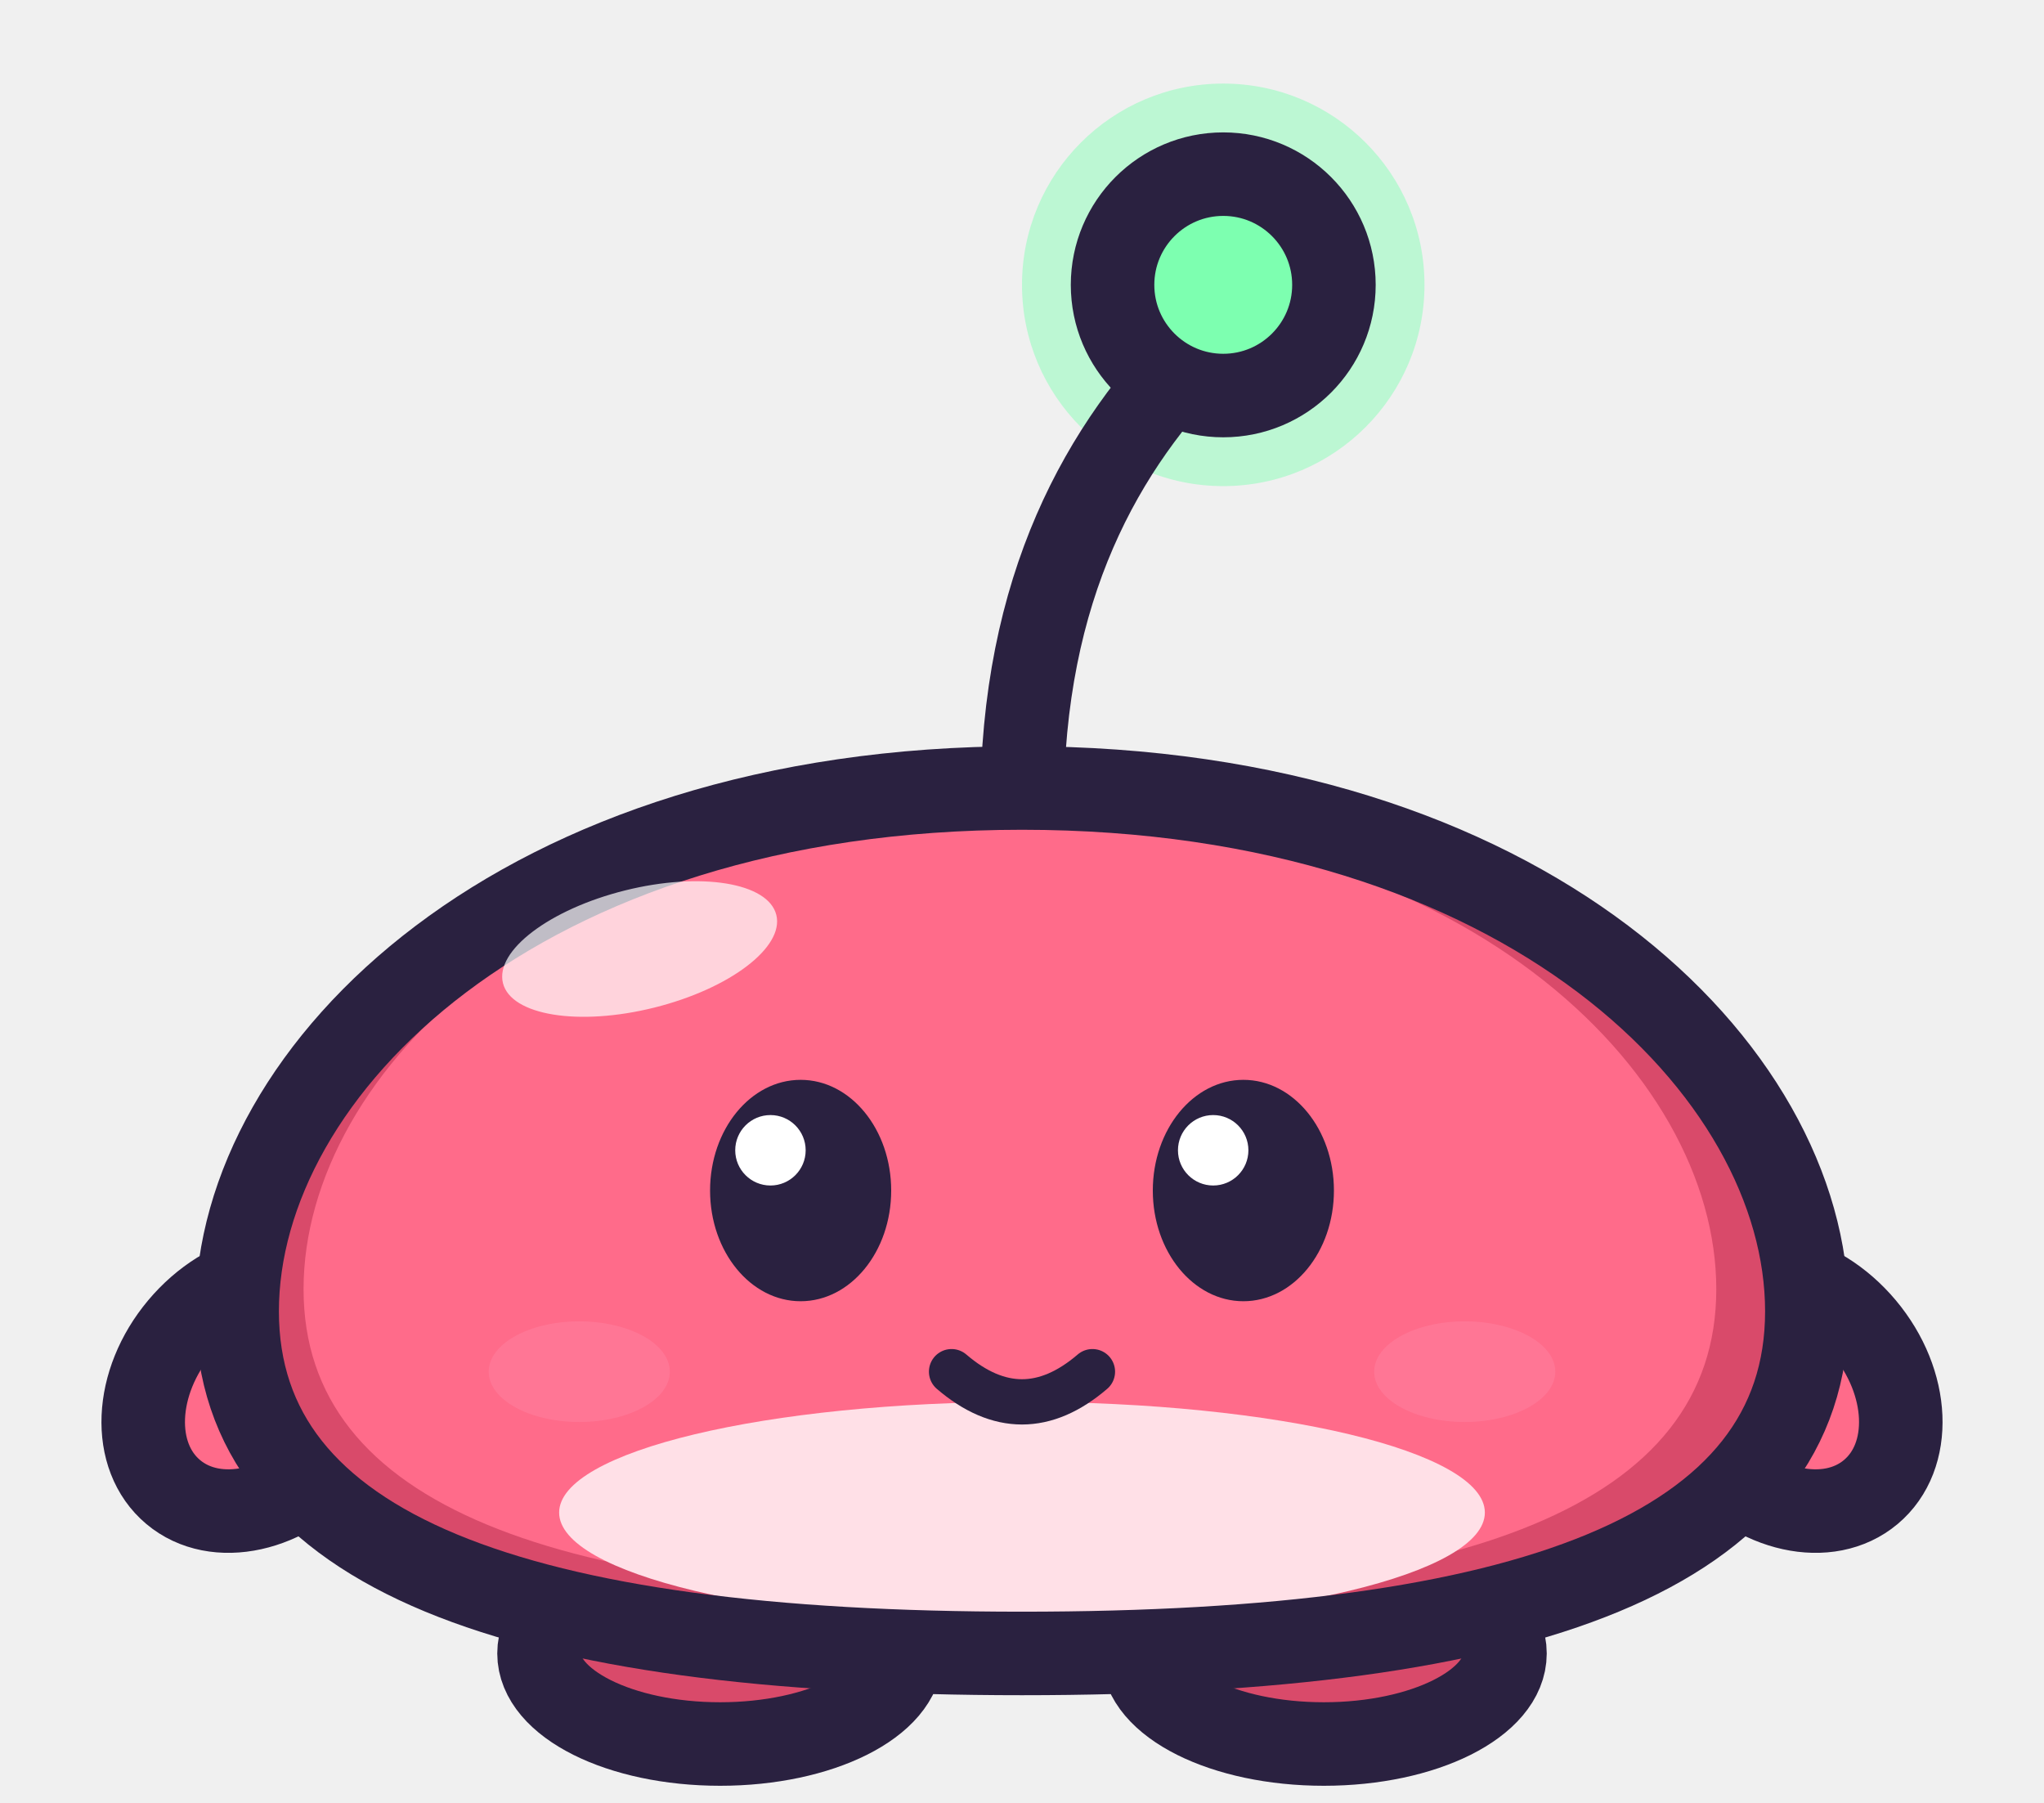
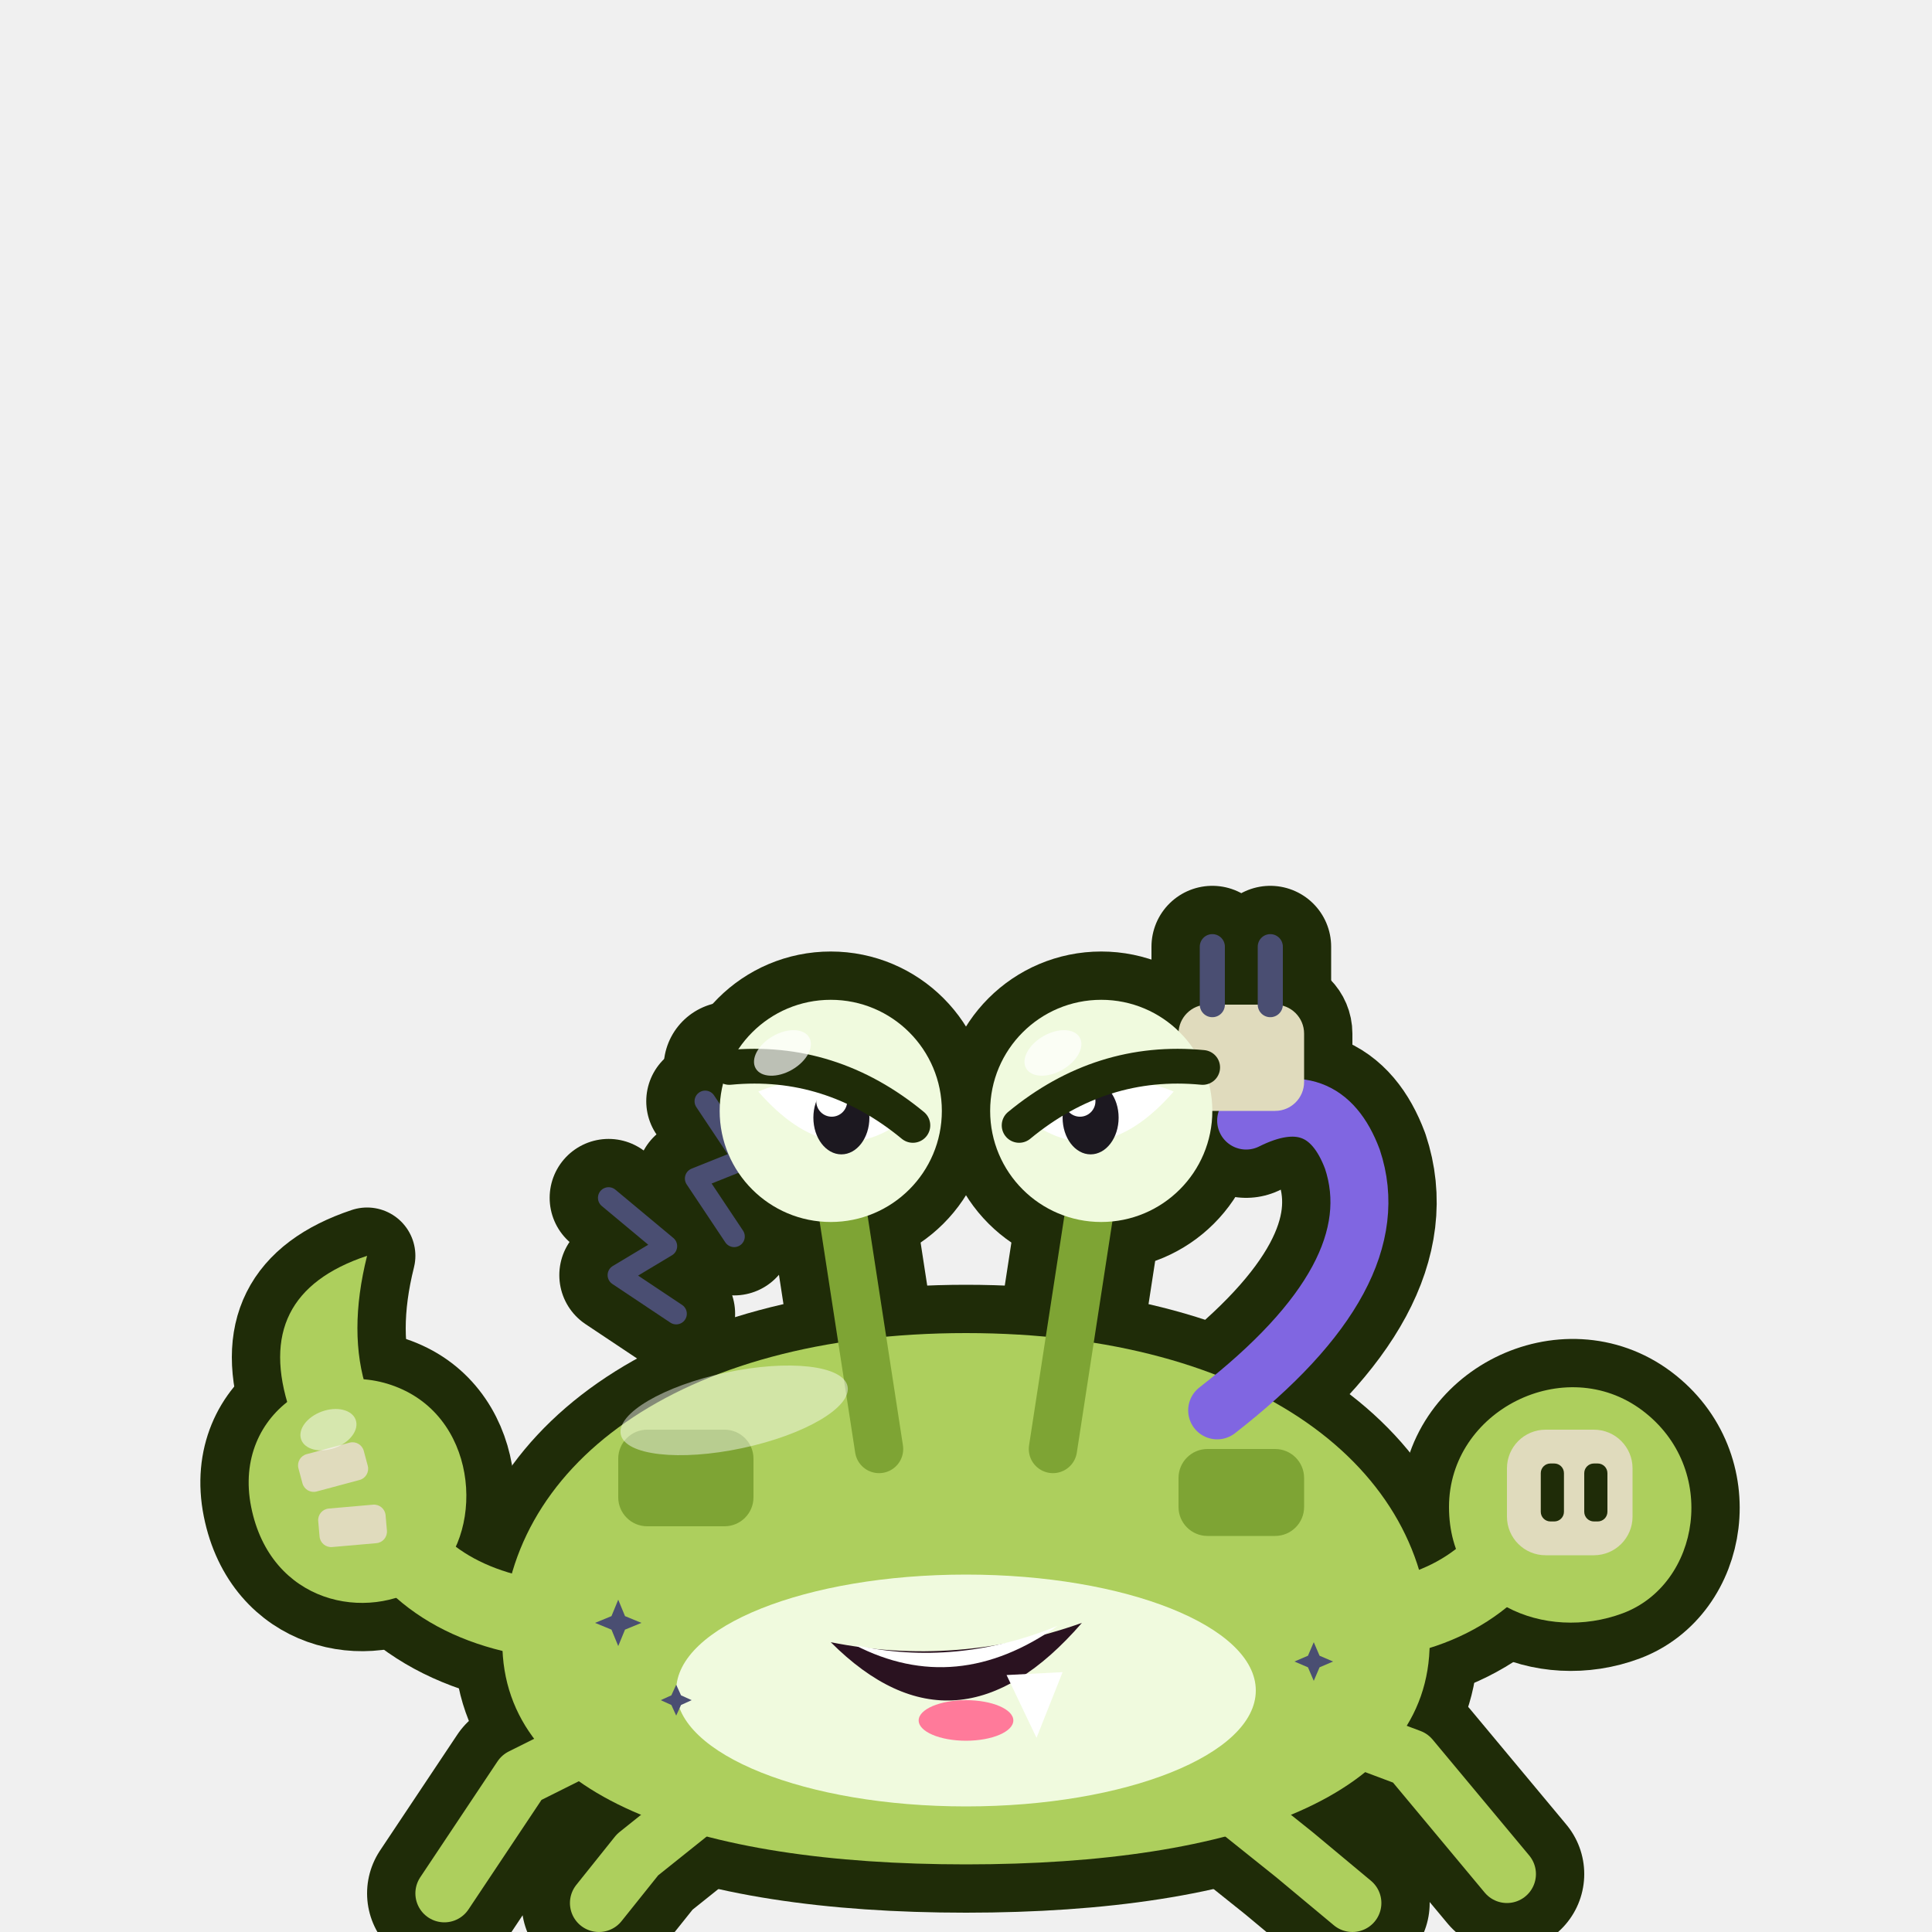
- <svg xmlns="http://www.w3.org/2000/svg" class="cr" viewBox="26.9 70.5 146.2 129" aria-label="Sparkle shiny" height="1024" width="1161">
-   <g class="z72" transform="matrix(.72 0 0 .72 28 54.88)">
-     <circle fill="#7dffb0" opacity=".45" cx="120" cy="50" r="20" stroke="none" />
-     <path class="o ln" d="M100 102 C100 80 108 66 118 56" fill="none" stroke="rgb(42, 33, 64)" stroke-width="8.3" stroke-linejoin="round" stroke-linecap="round" />
-     <circle class="o" fill="#7dffb0" cx="120" cy="50" r="11" stroke="rgb(42, 33, 64)" stroke-width="8.3" stroke-linejoin="round" stroke-linecap="round" />
-     <ellipse class="o" fill="#d94a6a" cx="70" cy="186" rx="18" ry="9" stroke="rgb(42, 33, 64)" stroke-width="8.3" stroke-linejoin="round" stroke-linecap="round" />
-     <ellipse class="o" fill="#d94a6a" cx="130" cy="186" rx="18" ry="9" stroke="rgb(42, 33, 64)" stroke-width="8.3" stroke-linejoin="round" stroke-linecap="round" />
-     <ellipse class="o" fill="#ff6b8a" cx="24" cy="160" rx="10" ry="13" transform="rotate(40 24 160)" stroke="rgb(42, 33, 64)" stroke-width="8.3" stroke-linejoin="round" stroke-linecap="round" />
-     <ellipse class="o" fill="#ff6b8a" cx="176" cy="160" rx="10" ry="13" transform="rotate(-40 176 160)" stroke="rgb(42, 33, 64)" stroke-width="8.3" stroke-linejoin="round" stroke-linecap="round" />
-     <path fill="#d94a6a" d="M100 100 C150 100 178 128 178 152 C178 176 150 186 100 186 C50 186 22 176 22 152 C22 128 50 100 100 100Z" stroke="none" />
-     <path fill="#ff6b8a" transform="matrix(.9 0 0 .9 8.8 13)" d="M100 100 C150 100 178 128 178 152 C178 176 150 186 100 186 C50 186 22 176 22 152 C22 128 50 100 100 100Z" stroke="none" />
-     <ellipse fill="#ffe0e7" cx="100" cy="172" rx="46" ry="11" stroke="none" />
-     <path class="o ln" d="M100 100 C150 100 178 128 178 152 C178 176 150 186 100 186 C50 186 22 176 22 152 C22 128 50 100 100 100Z" fill="none" stroke="rgb(42, 33, 64)" stroke-width="8.3" stroke-linejoin="round" stroke-linecap="round" />
-     <ellipse class="hl" cx="62" cy="116" rx="14" ry="6" transform="rotate(-14 62 116)" fill="rgb(255, 255, 255)" stroke="none" opacity="0.7" />
-     <ellipse class="k" cx="78" cy="140" rx="9" ry="11" fill="rgb(42, 33, 64)" stroke="none" />
-     <circle class="w" cx="75" cy="136" r="3.5" fill="rgb(255, 255, 255)" stroke="none" />
-     <ellipse class="k" cx="122" cy="140" rx="9" ry="11" fill="rgb(42, 33, 64)" stroke="none" />
-     <circle class="w" cx="119" cy="136" r="3.5" fill="rgb(255, 255, 255)" stroke="none" />
-     <ellipse class="ck" cx="56" cy="158" rx="9" ry="5" fill="rgb(255, 127, 159)" stroke="none" opacity="0.55" />
-     <ellipse class="ck" cx="144" cy="158" rx="9" ry="5" fill="rgb(255, 127, 159)" stroke="none" opacity="0.55" />
-     <path class="o ln m" d="M93 158 Q100 164 107 158" fill="none" stroke="rgb(42, 33, 64)" stroke-width="4.5" stroke-linejoin="round" stroke-linecap="round" />
+ <svg xmlns="http://www.w3.org/2000/svg" viewBox="0 0 200 200" width="400" height="400">
+   <g class="o">
+     <path d="M70 176 L54 184 L46 196 M76 184 L66 192 L62 197" fill="none" stroke="#1f2c08" stroke-width="16.0" stroke-linecap="round" stroke-linejoin="round" />
+     <path d="M130 176 L146 182 L156 194 M124 184 L134 192 L140 197" fill="none" stroke="#1f2c08" stroke-width="16.0" stroke-linecap="round" stroke-linejoin="round" />
+     <path d="M62 168 Q46 168 40 158" fill="none" stroke="#1f2c08" stroke-width="18.0" stroke-linecap="round" stroke-linejoin="round" />
+     <path stroke="#1f2c08" stroke-width="10" stroke-linejoin="round" d="M26 156 C24 146 34 140 42 144 C50 148 50 160 44 164 C38 168 28 166 26 156 Z" fill="#1f2c08" />
+     <path stroke="#1f2c08" stroke-width="10" stroke-linejoin="round" d="M30 146 Q26 134 38 130 Q36 138 38 144 Z" fill="#1f2c08" />
+     <rect stroke="#1f2c08" stroke-width="10" stroke-linejoin="round" x="31" y="150" width="7" height="4" rx="1.2" fill="#1f2c08" transform="rotate(-15 34 152)" />
+     <rect stroke="#1f2c08" stroke-width="10" stroke-linejoin="round" x="33" y="156" width="7" height="4" rx="1.2" fill="#1f2c08" transform="rotate(-5 36 158)" />
+     <path d="M138 168 Q152 168 158 158" fill="none" stroke="#1f2c08" stroke-width="18.0" stroke-linecap="round" stroke-linejoin="round" />
+     <path stroke="#1f2c08" stroke-width="10" stroke-linejoin="round" d="M150 156 C150 146 162 140 170 146 C178 152 176 164 168 167 C160 170 150 166 150 156 Z" fill="#1f2c08" />
+     <rect stroke="#1f2c08" stroke-width="10" stroke-linejoin="round" x="156" y="148" width="13" height="13" rx="4" fill="#1f2c08" />
+     <rect stroke="#1f2c08" stroke-width="10" stroke-linejoin="round" x="159.5" y="151.5" width="2.4" height="6" rx="1" fill="#1f2c08" />
+     <rect stroke="#1f2c08" stroke-width="10" stroke-linejoin="round" x="164" y="151.5" width="2.4" height="6" rx="1" fill="#1f2c08" />
+     <path stroke="#1f2c08" stroke-width="10" stroke-linejoin="round" d="M100 138 C130 138 148 152 148 170 C148 186 128 193 100 193 C72 193 52 186 52 170 C52 152 70 138 100 138 Z" fill="#1f2c08" />
+     <rect stroke="#1f2c08" stroke-width="10" stroke-linejoin="round" x="64" y="148" width="14" height="10" rx="3" fill="#1f2c08" />
+     <rect stroke="#1f2c08" stroke-width="10" stroke-linejoin="round" x="122" y="150" width="13" height="9" rx="3" fill="#1f2c08" />
+     <path d="M126 146 Q144 132 140 120 Q137 112 129 116" fill="none" stroke="#1f2c08" stroke-width="16.0" stroke-linecap="round" stroke-linejoin="round" />
+     <rect stroke="#1f2c08" stroke-width="10" stroke-linejoin="round" x="122" y="104" width="13" height="11" rx="3" fill="#1f2c08" />
+     <path d="M125.5 104 L125.5 98 M131.5 104 L131.5 98" fill="none" stroke="#1f2c08" stroke-width="12.6" stroke-linecap="round" stroke-linejoin="round" />
+     <path d="M91 150 L87 124" fill="none" stroke="#1f2c08" stroke-width="15.0" stroke-linecap="round" stroke-linejoin="round" />
+     <path d="M109 150 L113 124" fill="none" stroke="#1f2c08" stroke-width="15.0" stroke-linecap="round" stroke-linejoin="round" />
+     <path d="M76 128 L72 122 L77 120 L73 114" fill="none" stroke="#1f2c08" stroke-width="12.2" stroke-linecap="round" stroke-linejoin="round" />
+     <path d="M70 136 L64 132 L69 129 L63 124" fill="none" stroke="#1f2c08" stroke-width="12.2" stroke-linecap="round" stroke-linejoin="round" />
+     <circle stroke="#1f2c08" stroke-width="10" stroke-linejoin="round" cx="86" cy="115" r="11.5" fill="#1f2c08" />
+     <circle stroke="#1f2c08" stroke-width="10" stroke-linejoin="round" cx="114" cy="115" r="11.5" fill="#1f2c08" />
+     <path d="M93.5 116 Q86 109.8 78.5 113 Q86 121.58 93.5 116 Z" fill="#ffffff" />
+     <ellipse cx="87.1" cy="115.7" rx="2.9" ry="3.8" fill="#1c1820" />
+     <circle cx="86.1" cy="114.0" r="1.6" fill="#ffffff" />
+     <path d="M94.5 116.5 Q86 109.49 75.5 110.5" fill="none" stroke="#1f2c08" stroke-width="13.6" stroke-linecap="round" />
+     <path d="M106.5 116 Q114 109.8 121.5 113 Q114 121.58 106.5 116 Z" fill="#ffffff" />
+     <ellipse cx="112.9" cy="115.7" rx="2.9" ry="3.8" fill="#1c1820" />
+     <circle cx="111.8" cy="114.0" r="1.6" fill="#ffffff" />
+     <path d="M105.5 116.5 Q114 109.49 124.5 110.5" fill="none" stroke="#1f2c08" stroke-width="13.6" stroke-linecap="round" />
+     <ellipse stroke="#1f2c08" stroke-width="10" stroke-linejoin="round" cx="100" cy="175" rx="30" ry="12" fill="#1f2c08" />
+     <path stroke="#1f2c08" stroke-width="10" stroke-linejoin="round" d="M86 170 Q99 183 112 168 Q99 172.6 86 170 Z" fill="#1f2c08" />
+     <ellipse stroke="#1f2c08" stroke-width="10" stroke-linejoin="round" cx="100" cy="178.1" rx="4.9" ry="2.1" fill="#1f2c08" />
+     <path stroke="#1f2c08" stroke-width="10" stroke-linejoin="round" d="M88.5 170.3 Q99 172.6 109.5 168.3 Q99 175.72 88.5 170.3 Z" fill="#1f2c08" />
+     <path stroke="#1f2c08" stroke-width="10" stroke-linejoin="round" d="M104.2 173.4 L107.3 179.9 L110 173.1 Z" fill="#1f2c08" />
+     <path stroke="#1f2c08" stroke-width="10" stroke-linejoin="round" d="M64.0 165.6 L64.7 167.3 L66.4 168.0 L64.7 168.7 L64.0 170.4 L63.3 168.7 L61.6 168.0 L63.3 167.3 Z" fill="#1f2c08" />
+     <path stroke="#1f2c08" stroke-width="10" stroke-linejoin="round" d="M136.0 170.0 L136.6 171.4 L138.0 172.0 L136.6 172.6 L136.0 174.0 L135.4 172.6 L134.0 172.0 L135.4 171.4 Z" fill="#1f2c08" />
+     <path stroke="#1f2c08" stroke-width="10" stroke-linejoin="round" d="M70.0 174.4 L70.5 175.5 L71.6 176.0 L70.5 176.5 L70.0 177.6 L69.5 176.5 L68.4 176.0 L69.5 175.5 Z" fill="#1f2c08" />
  </g>
+   <path d="M70 176 L54 184 L46 196 M76 184 L66 192 L62 197" fill="none" stroke="#adcf5d" stroke-width="6" stroke-linecap="round" stroke-linejoin="round" />
+   <path d="M130 176 L146 182 L156 194 M124 184 L134 192 L140 197" fill="none" stroke="#adcf5d" stroke-width="6" stroke-linecap="round" stroke-linejoin="round" />
+   <path d="M62 168 Q46 168 40 158" fill="none" stroke="#adcf5d" stroke-width="8" stroke-linecap="round" stroke-linejoin="round" />
+   <path d="M26 156 C24 146 34 140 42 144 C50 148 50 160 44 164 C38 168 28 166 26 156 Z" fill="#adcf5d" />
+   <path d="M30 146 Q26 134 38 130 Q36 138 38 144 Z" fill="#adcf5d" />
+   <rect x="31" y="150" width="7" height="4" rx="1.2" fill="#e0dbbd" transform="rotate(-15 34 152)" />
+   <rect x="33" y="156" width="7" height="4" rx="1.2" fill="#e0dbbd" transform="rotate(-5 36 158)" />
+   <path d="M138 168 Q152 168 158 158" fill="none" stroke="#adcf5d" stroke-width="8" stroke-linecap="round" stroke-linejoin="round" />
+   <path d="M150 156 C150 146 162 140 170 146 C178 152 176 164 168 167 C160 170 150 166 150 156 Z" fill="#adcf5d" />
+   <rect x="156" y="148" width="13" height="13" rx="4" fill="#e0dbbd" />
+   <rect x="159.5" y="151.5" width="2.4" height="6" rx="1" fill="#1f2c08" />
+   <rect x="164" y="151.5" width="2.4" height="6" rx="1" fill="#1f2c08" />
+   <path d="M100 138 C130 138 148 152 148 170 C148 186 128 193 100 193 C72 193 52 186 52 170 C52 152 70 138 100 138 Z" fill="#adcf5d" />
+   <rect x="64" y="148" width="14" height="10" rx="3" fill="#7ea434" />
+   <rect x="122" y="150" width="13" height="9" rx="3" fill="#7ea434" />
+   <path d="M126 146 Q144 132 140 120 Q137 112 129 116" fill="none" stroke="#8066e1" stroke-width="6" stroke-linecap="round" stroke-linejoin="round" />
+   <rect x="122" y="104" width="13" height="11" rx="3" fill="#e0dbbd" />
+   <path d="M125.5 104 L125.5 98 M131.5 104 L131.5 98" fill="none" stroke="#4a4e72" stroke-width="2.6" stroke-linecap="round" stroke-linejoin="round" />
+   <path d="M91 150 L87 124" fill="none" stroke="#7ea434" stroke-width="5" stroke-linecap="round" stroke-linejoin="round" />
+   <path d="M109 150 L113 124" fill="none" stroke="#7ea434" stroke-width="5" stroke-linecap="round" stroke-linejoin="round" />
+   <path d="M76 128 L72 122 L77 120 L73 114" fill="none" stroke="#4a4e72" stroke-width="2.2" stroke-linecap="round" stroke-linejoin="round" />
+   <path d="M70 136 L64 132 L69 129 L63 124" fill="none" stroke="#4a4e72" stroke-width="2.2" stroke-linecap="round" stroke-linejoin="round" />
+   <circle cx="86" cy="115" r="11.5" fill="#f0fade" />
+   <circle cx="114" cy="115" r="11.5" fill="#f0fade" />
+   <path d="M93.5 116 Q86 109.8 78.5 113 Q86 121.58 93.5 116 Z" fill="#ffffff" />
+   <ellipse class="k" cx="87.1" cy="115.7" rx="2.9" ry="3.8" fill="#1c1820" />
+   <circle class="w" cx="86.1" cy="114.0" r="1.6" fill="#ffffff" />
+   <path d="M94.5 116.5 Q86 109.49 75.5 110.5" fill="none" stroke="#1f2c08" stroke-width="3.6" stroke-linecap="round" />
+   <path d="M106.5 116 Q114 109.8 121.5 113 Q114 121.58 106.5 116 Z" fill="#ffffff" />
+   <ellipse class="k" cx="112.9" cy="115.7" rx="2.9" ry="3.8" fill="#1c1820" />
+   <circle class="w" cx="111.8" cy="114.0" r="1.6" fill="#ffffff" />
+   <path d="M105.5 116.5 Q114 109.49 124.5 110.5" fill="none" stroke="#1f2c08" stroke-width="3.6" stroke-linecap="round" />
+   <ellipse cx="100" cy="175" rx="30" ry="12" fill="#f0fade" />
+   <path d="M86 170 Q99 183 112 168 Q99 172.6 86 170 Z" fill="#2a1220" />
+   <ellipse cx="100" cy="178.1" rx="4.9" ry="2.1" fill="#ff7a9a" />
+   <path d="M88.5 170.3 Q99 172.6 109.5 168.3 Q99 175.72 88.5 170.3 Z" fill="#ffffff" />
+   <path d="M104.2 173.4 L107.3 179.9 L110 173.1 Z" fill="#ffffff" />
+   <path d="M64.0 165.6 L64.7 167.3 L66.4 168.0 L64.7 168.7 L64.0 170.4 L63.3 168.7 L61.6 168.0 L63.3 167.3 Z" fill="#4a4e72" />
+   <path d="M136.0 170.0 L136.6 171.4 L138.0 172.0 L136.6 172.6 L136.0 174.0 L135.4 172.6 L134.0 172.0 L135.4 171.4 Z" fill="#4a4e72" />
+   <path d="M70.0 174.4 L70.5 175.5 L71.6 176.0 L70.5 176.5 L70.0 177.6 L69.5 176.5 L68.4 176.0 L69.5 175.5 Z" fill="#4a4e72" />
+   <ellipse cx="76" cy="146" rx="12" ry="4" fill="#ffffff" opacity="0.45" transform="rotate(-12 76 146)" />
+   <ellipse cx="81" cy="109" rx="3.2" ry="2" fill="#ffffff" opacity="0.7" transform="rotate(-30 81 109)" />
+   <ellipse cx="109" cy="109" rx="3.2" ry="2" fill="#ffffff" opacity="0.7" transform="rotate(-30 109 109)" />
+   <ellipse cx="34" cy="148" rx="3" ry="2" fill="#ffffff" opacity="0.5" transform="rotate(-20 34 148)" />
</svg>
